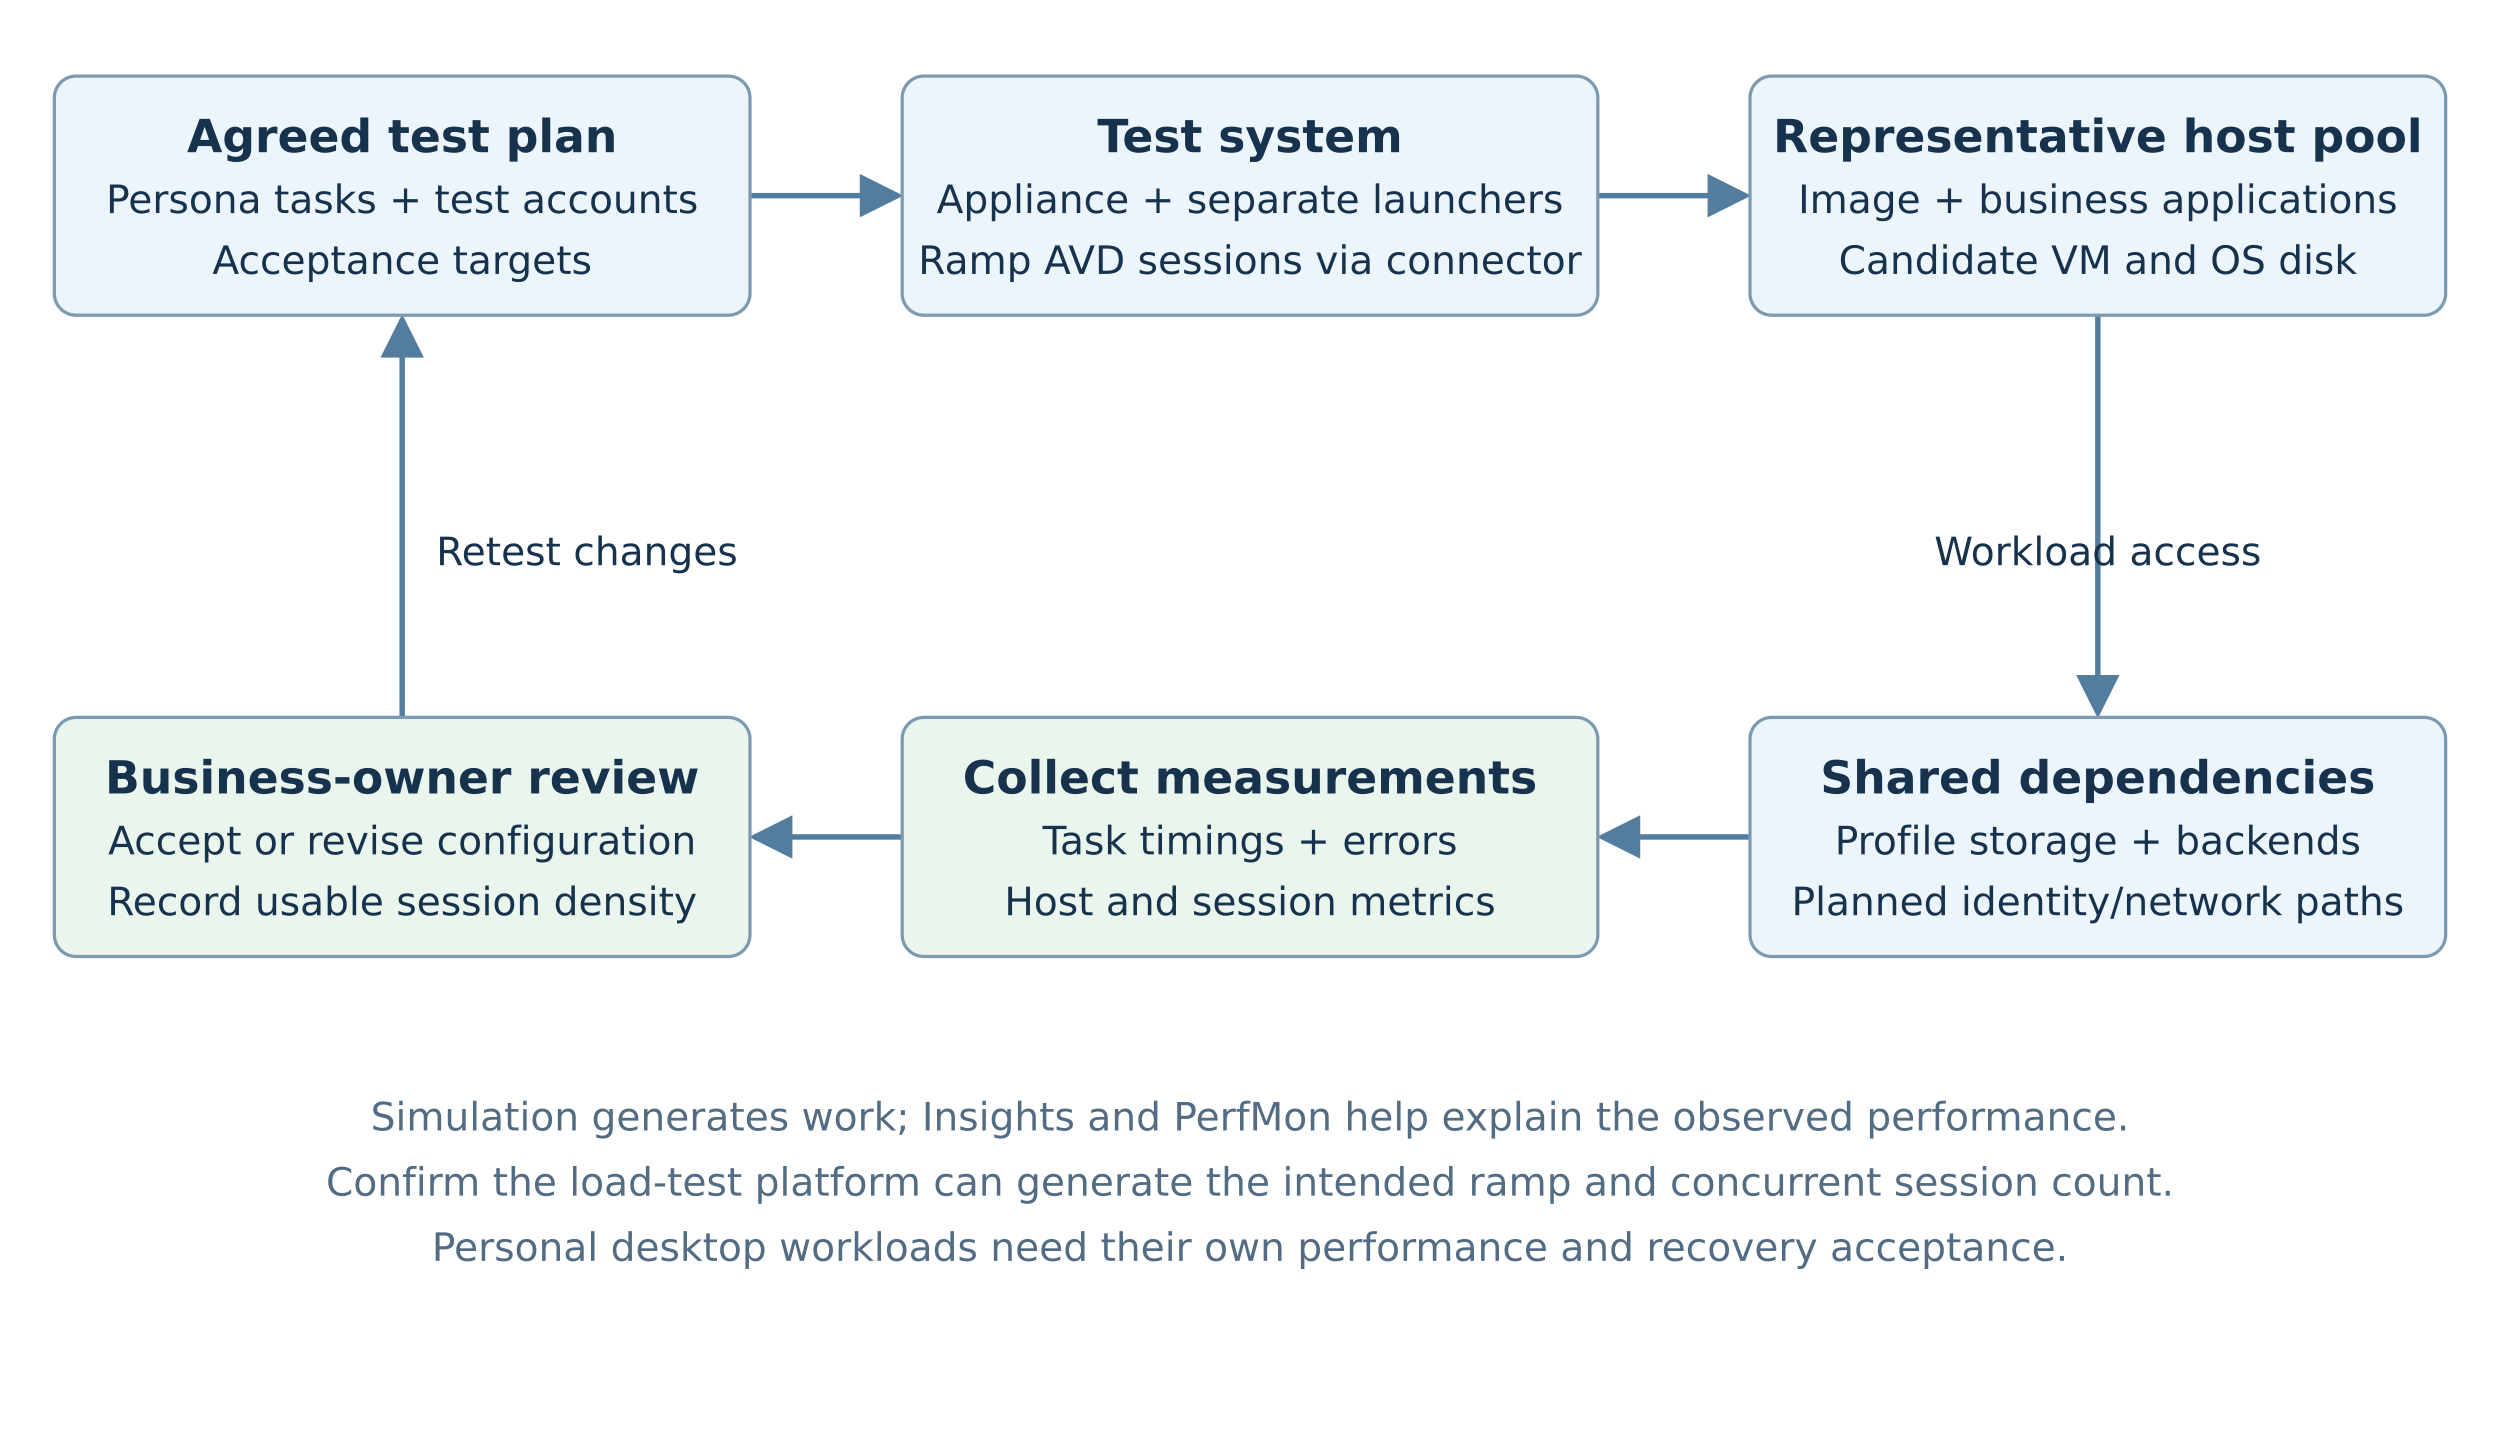
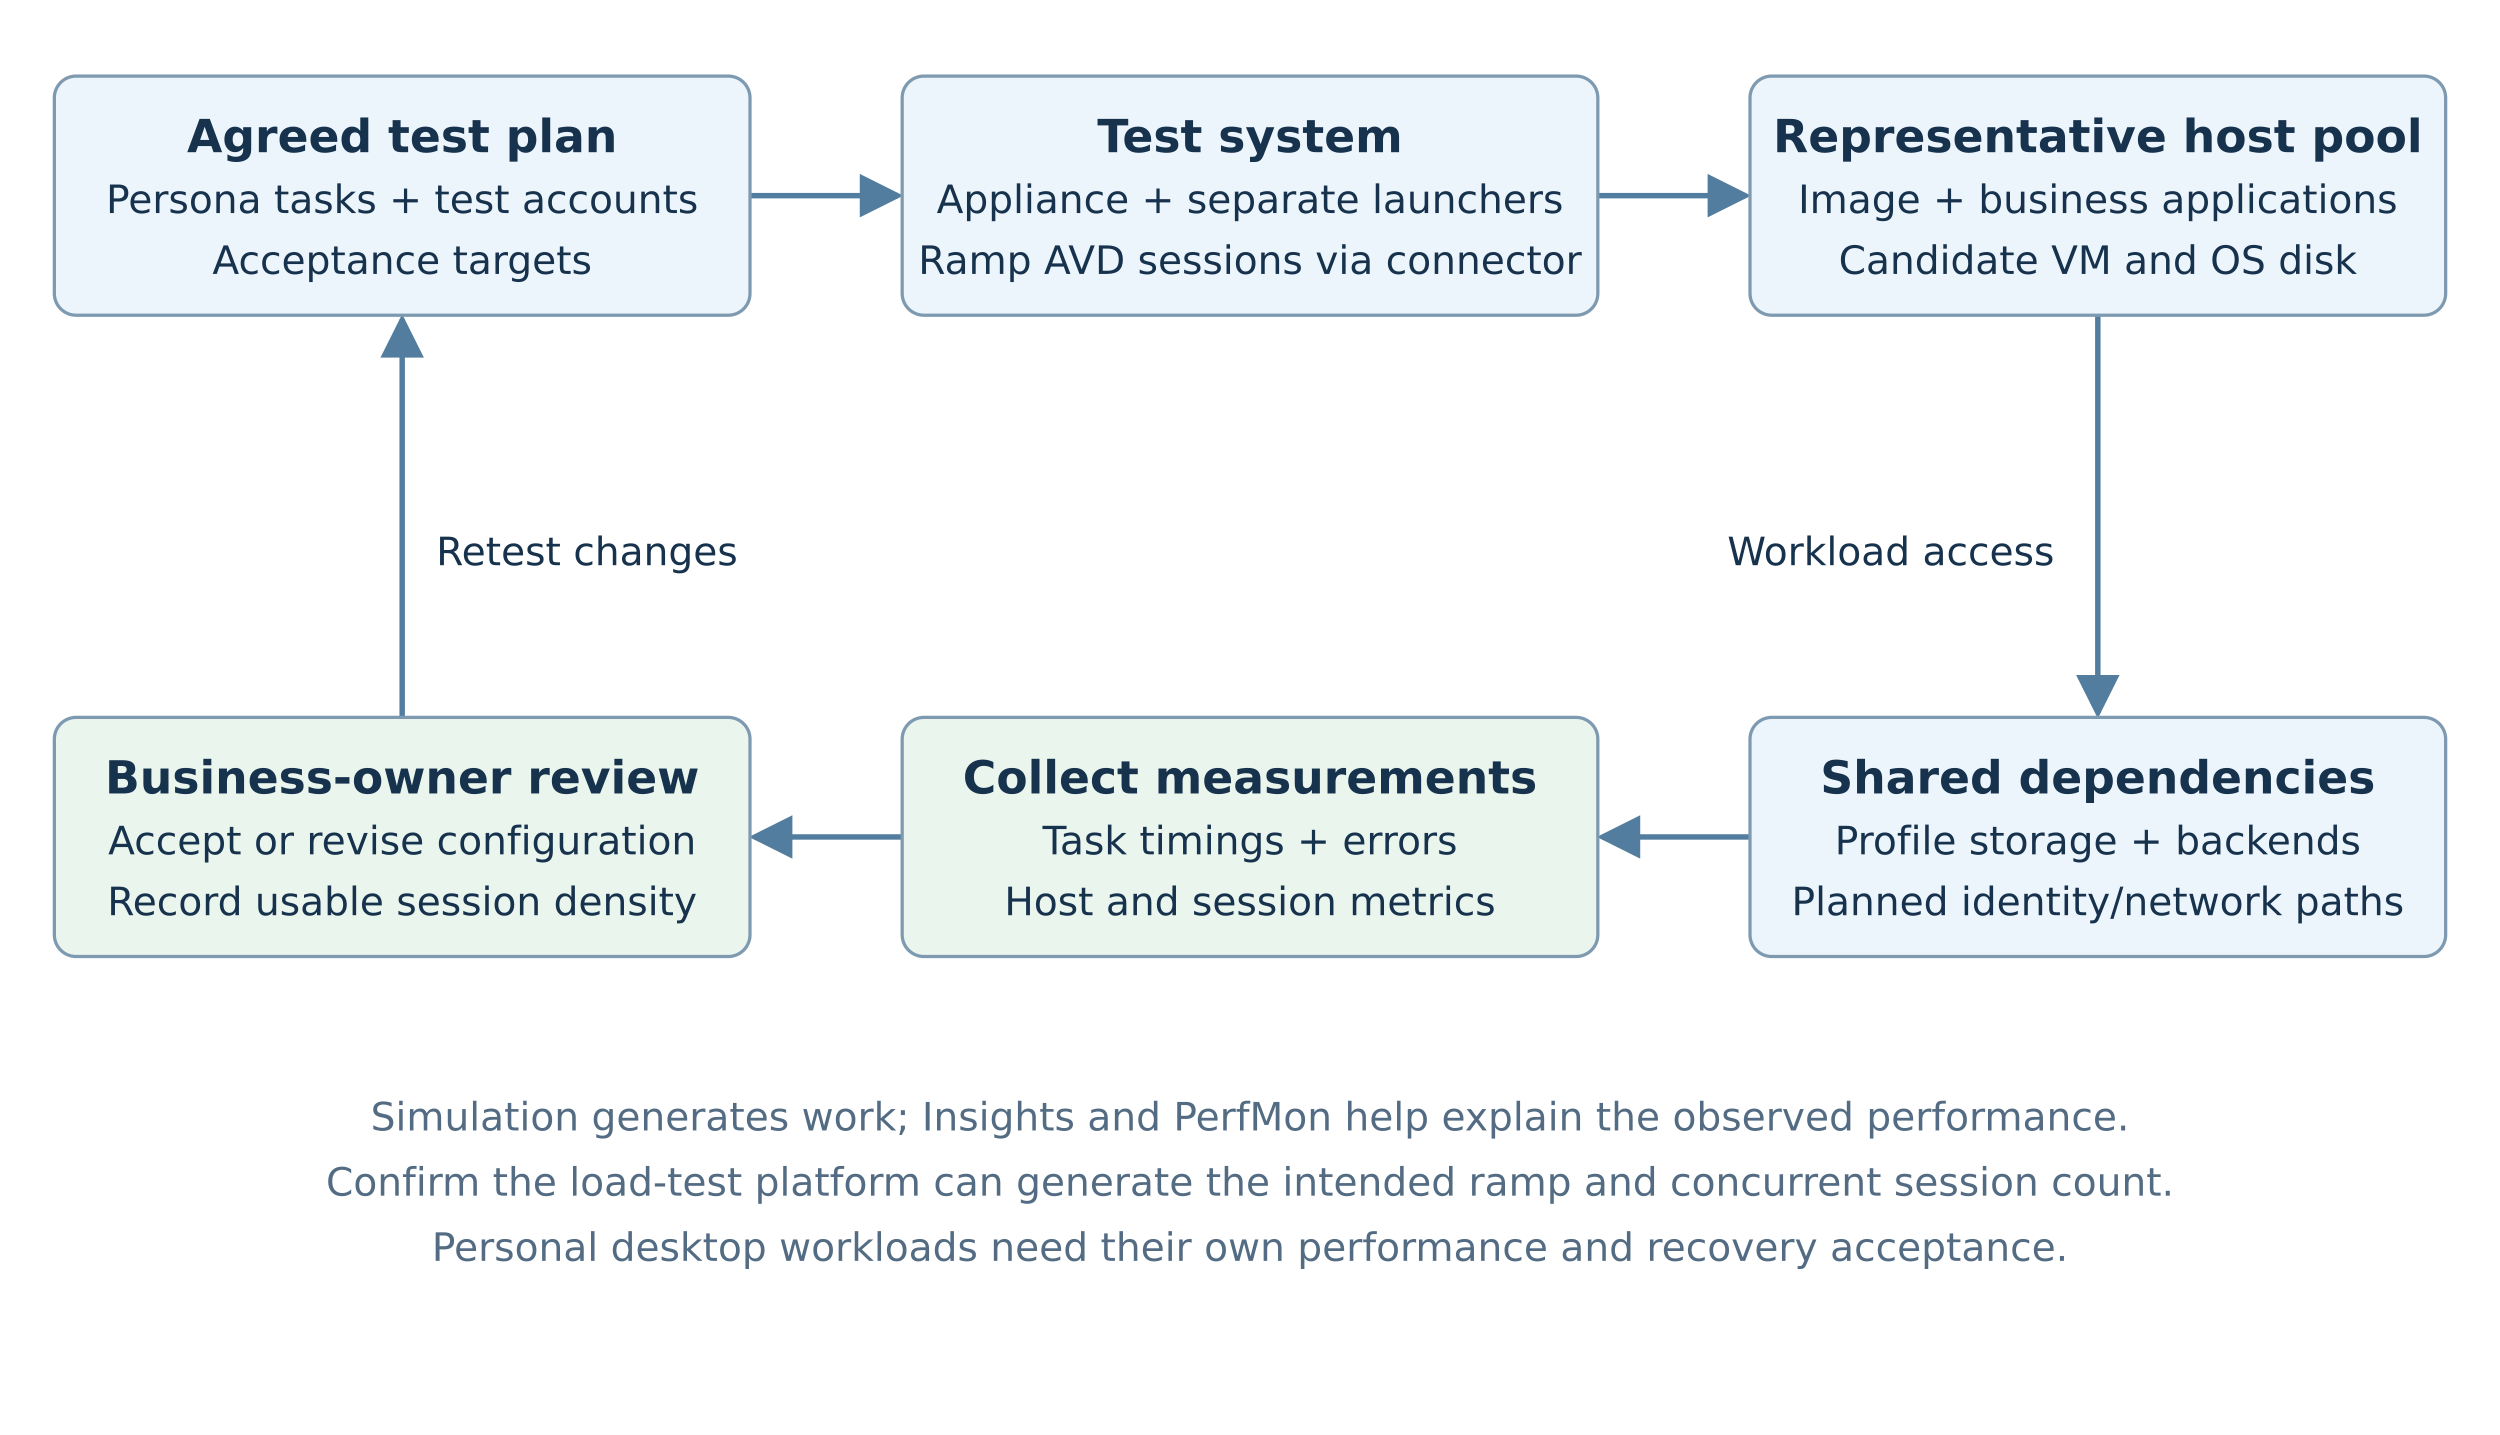
<svg xmlns="http://www.w3.org/2000/svg" width="1150" height="660" viewBox="0 0 1150 660">
  <rect width="100%" height="100%" fill="white" />
  <defs>
    <marker id="a" markerWidth="8" markerHeight="8" refX="7" refY="4" orient="auto">
      <path d="M0 0 L8 4 L0 8" fill="#527d9e" />
    </marker>
  </defs>
  <path d="M345,90 L413,90" fill="none" stroke="#527d9e" stroke-width="2.5" marker-end="url(#a)" />
  <path d="M735,90 L803,90" fill="none" stroke="#527d9e" stroke-width="2.5" marker-end="url(#a)" />
  <path d="M965,145 L965,328" fill="none" stroke="#527d9e" stroke-width="2.5" marker-end="url(#a)" />
-   <text x="965" y="260" text-anchor="middle" font-family="DejaVu Sans" font-size="18" fill="#17324d">Workload access</text>
+   <text x="945" y="260" text-anchor="end" font-family="DejaVu Sans" font-size="18" fill="#17324d">Workload access</text>
  <path d="M805,385 L737,385" fill="none" stroke="#527d9e" stroke-width="2.5" marker-end="url(#a)" />
  <path d="M415,385 L347,385" fill="none" stroke="#527d9e" stroke-width="2.5" marker-end="url(#a)" />
  <path d="M185,330 L185,147" fill="none" stroke="#527d9e" stroke-width="2.5" marker-end="url(#a)" />
  <text x="270" y="260" text-anchor="middle" font-family="DejaVu Sans" font-size="18" fill="#17324d">Retest changes</text>
  <rect x="25" y="35" width="320" height="110" rx="10" fill="#edf5fc" stroke="#7e9ab0" stroke-width="1.5" />
  <text x="185.0" y="70" text-anchor="middle" font-family="DejaVu Sans" font-size="21" font-weight="600" fill="#17324d">Agreed test plan</text>
  <text x="185.0" y="98" text-anchor="middle" font-family="DejaVu Sans" font-size="18" font-weight="400" fill="#17324d">Persona tasks + test accounts</text>
  <text x="185.0" y="126" text-anchor="middle" font-family="DejaVu Sans" font-size="18" font-weight="400" fill="#17324d">Acceptance targets</text>
  <rect x="415" y="35" width="320" height="110" rx="10" fill="#edf5fc" stroke="#7e9ab0" stroke-width="1.5" />
  <text x="575.0" y="70" text-anchor="middle" font-family="DejaVu Sans" font-size="21" font-weight="600" fill="#17324d">Test system</text>
  <text x="575.0" y="98" text-anchor="middle" font-family="DejaVu Sans" font-size="18" font-weight="400" fill="#17324d">Appliance + separate launchers</text>
  <text x="575.0" y="126" text-anchor="middle" font-family="DejaVu Sans" font-size="18" font-weight="400" fill="#17324d">Ramp AVD sessions via connector</text>
  <rect x="805" y="35" width="320" height="110" rx="10" fill="#edf5fc" stroke="#7e9ab0" stroke-width="1.5" />
  <text x="965.0" y="70" text-anchor="middle" font-family="DejaVu Sans" font-size="21" font-weight="600" fill="#17324d">Representative host pool</text>
  <text x="965.0" y="98" text-anchor="middle" font-family="DejaVu Sans" font-size="18" font-weight="400" fill="#17324d">Image + business applications</text>
  <text x="965.0" y="126" text-anchor="middle" font-family="DejaVu Sans" font-size="18" font-weight="400" fill="#17324d">Candidate VM and OS disk</text>
  <rect x="805" y="330" width="320" height="110" rx="10" fill="#edf5fc" stroke="#7e9ab0" stroke-width="1.5" />
  <text x="965.0" y="365" text-anchor="middle" font-family="DejaVu Sans" font-size="21" font-weight="600" fill="#17324d">Shared dependencies</text>
  <text x="965.0" y="393" text-anchor="middle" font-family="DejaVu Sans" font-size="18" font-weight="400" fill="#17324d">Profile storage + backends</text>
  <text x="965.0" y="421" text-anchor="middle" font-family="DejaVu Sans" font-size="18" font-weight="400" fill="#17324d">Planned identity/network paths</text>
  <rect x="415" y="330" width="320" height="110" rx="10" fill="#eaf5ee" stroke="#7e9ab0" stroke-width="1.5" />
  <text x="575.0" y="365" text-anchor="middle" font-family="DejaVu Sans" font-size="21" font-weight="600" fill="#17324d">Collect measurements</text>
  <text x="575.0" y="393" text-anchor="middle" font-family="DejaVu Sans" font-size="18" font-weight="400" fill="#17324d">Task timings + errors</text>
  <text x="575.0" y="421" text-anchor="middle" font-family="DejaVu Sans" font-size="18" font-weight="400" fill="#17324d">Host and session metrics</text>
  <rect x="25" y="330" width="320" height="110" rx="10" fill="#eaf5ee" stroke="#7e9ab0" stroke-width="1.5" />
  <text x="185.0" y="365" text-anchor="middle" font-family="DejaVu Sans" font-size="21" font-weight="600" fill="#17324d">Business-owner review</text>
  <text x="185.0" y="393" text-anchor="middle" font-family="DejaVu Sans" font-size="18" font-weight="400" fill="#17324d">Accept or revise configuration</text>
  <text x="185.0" y="421" text-anchor="middle" font-family="DejaVu Sans" font-size="18" font-weight="400" fill="#17324d">Record usable session density</text>
  <text x="575" y="520" text-anchor="middle" font-family="DejaVu Sans" font-size="18" fill="#536c83">Simulation generates work; Insights and PerfMon help explain the observed performance.</text>
  <text x="575" y="550" text-anchor="middle" font-family="DejaVu Sans" font-size="18" fill="#536c83">Confirm the load-test platform can generate the intended ramp and concurrent session count.</text>
  <text x="575" y="580" text-anchor="middle" font-family="DejaVu Sans" font-size="18" fill="#536c83">Personal desktop workloads need their own performance and recovery acceptance.</text>
</svg>
